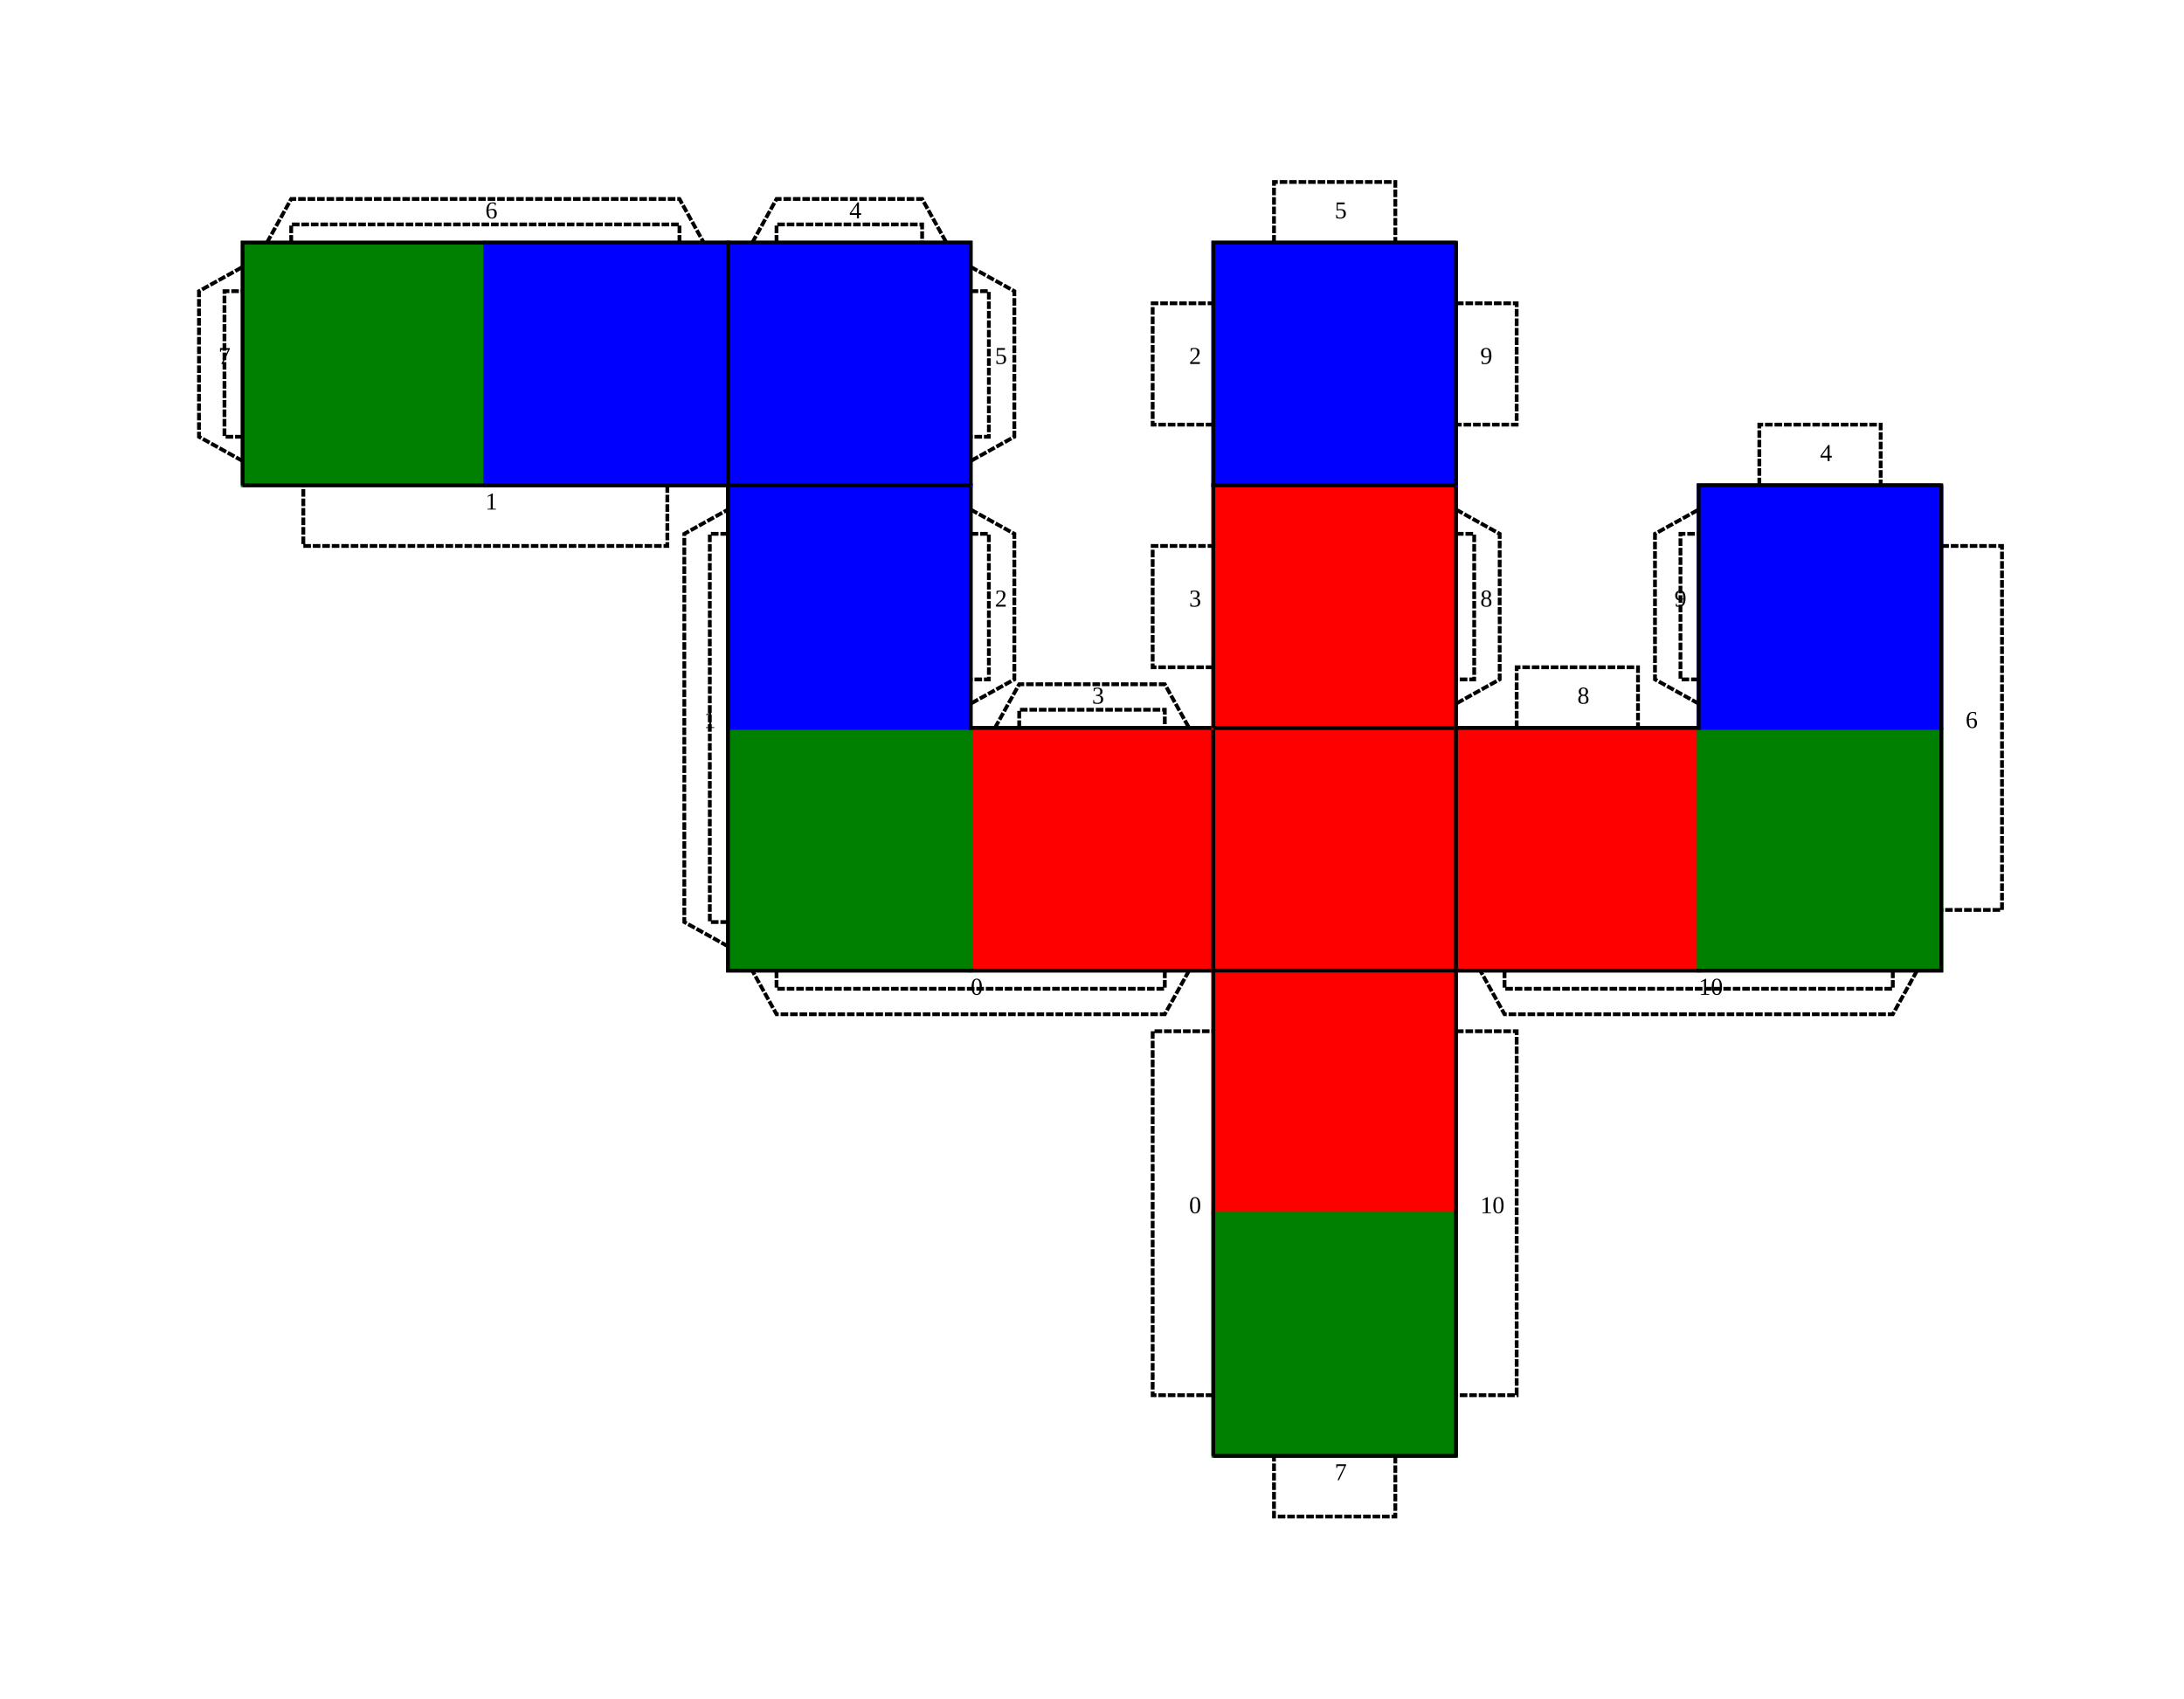
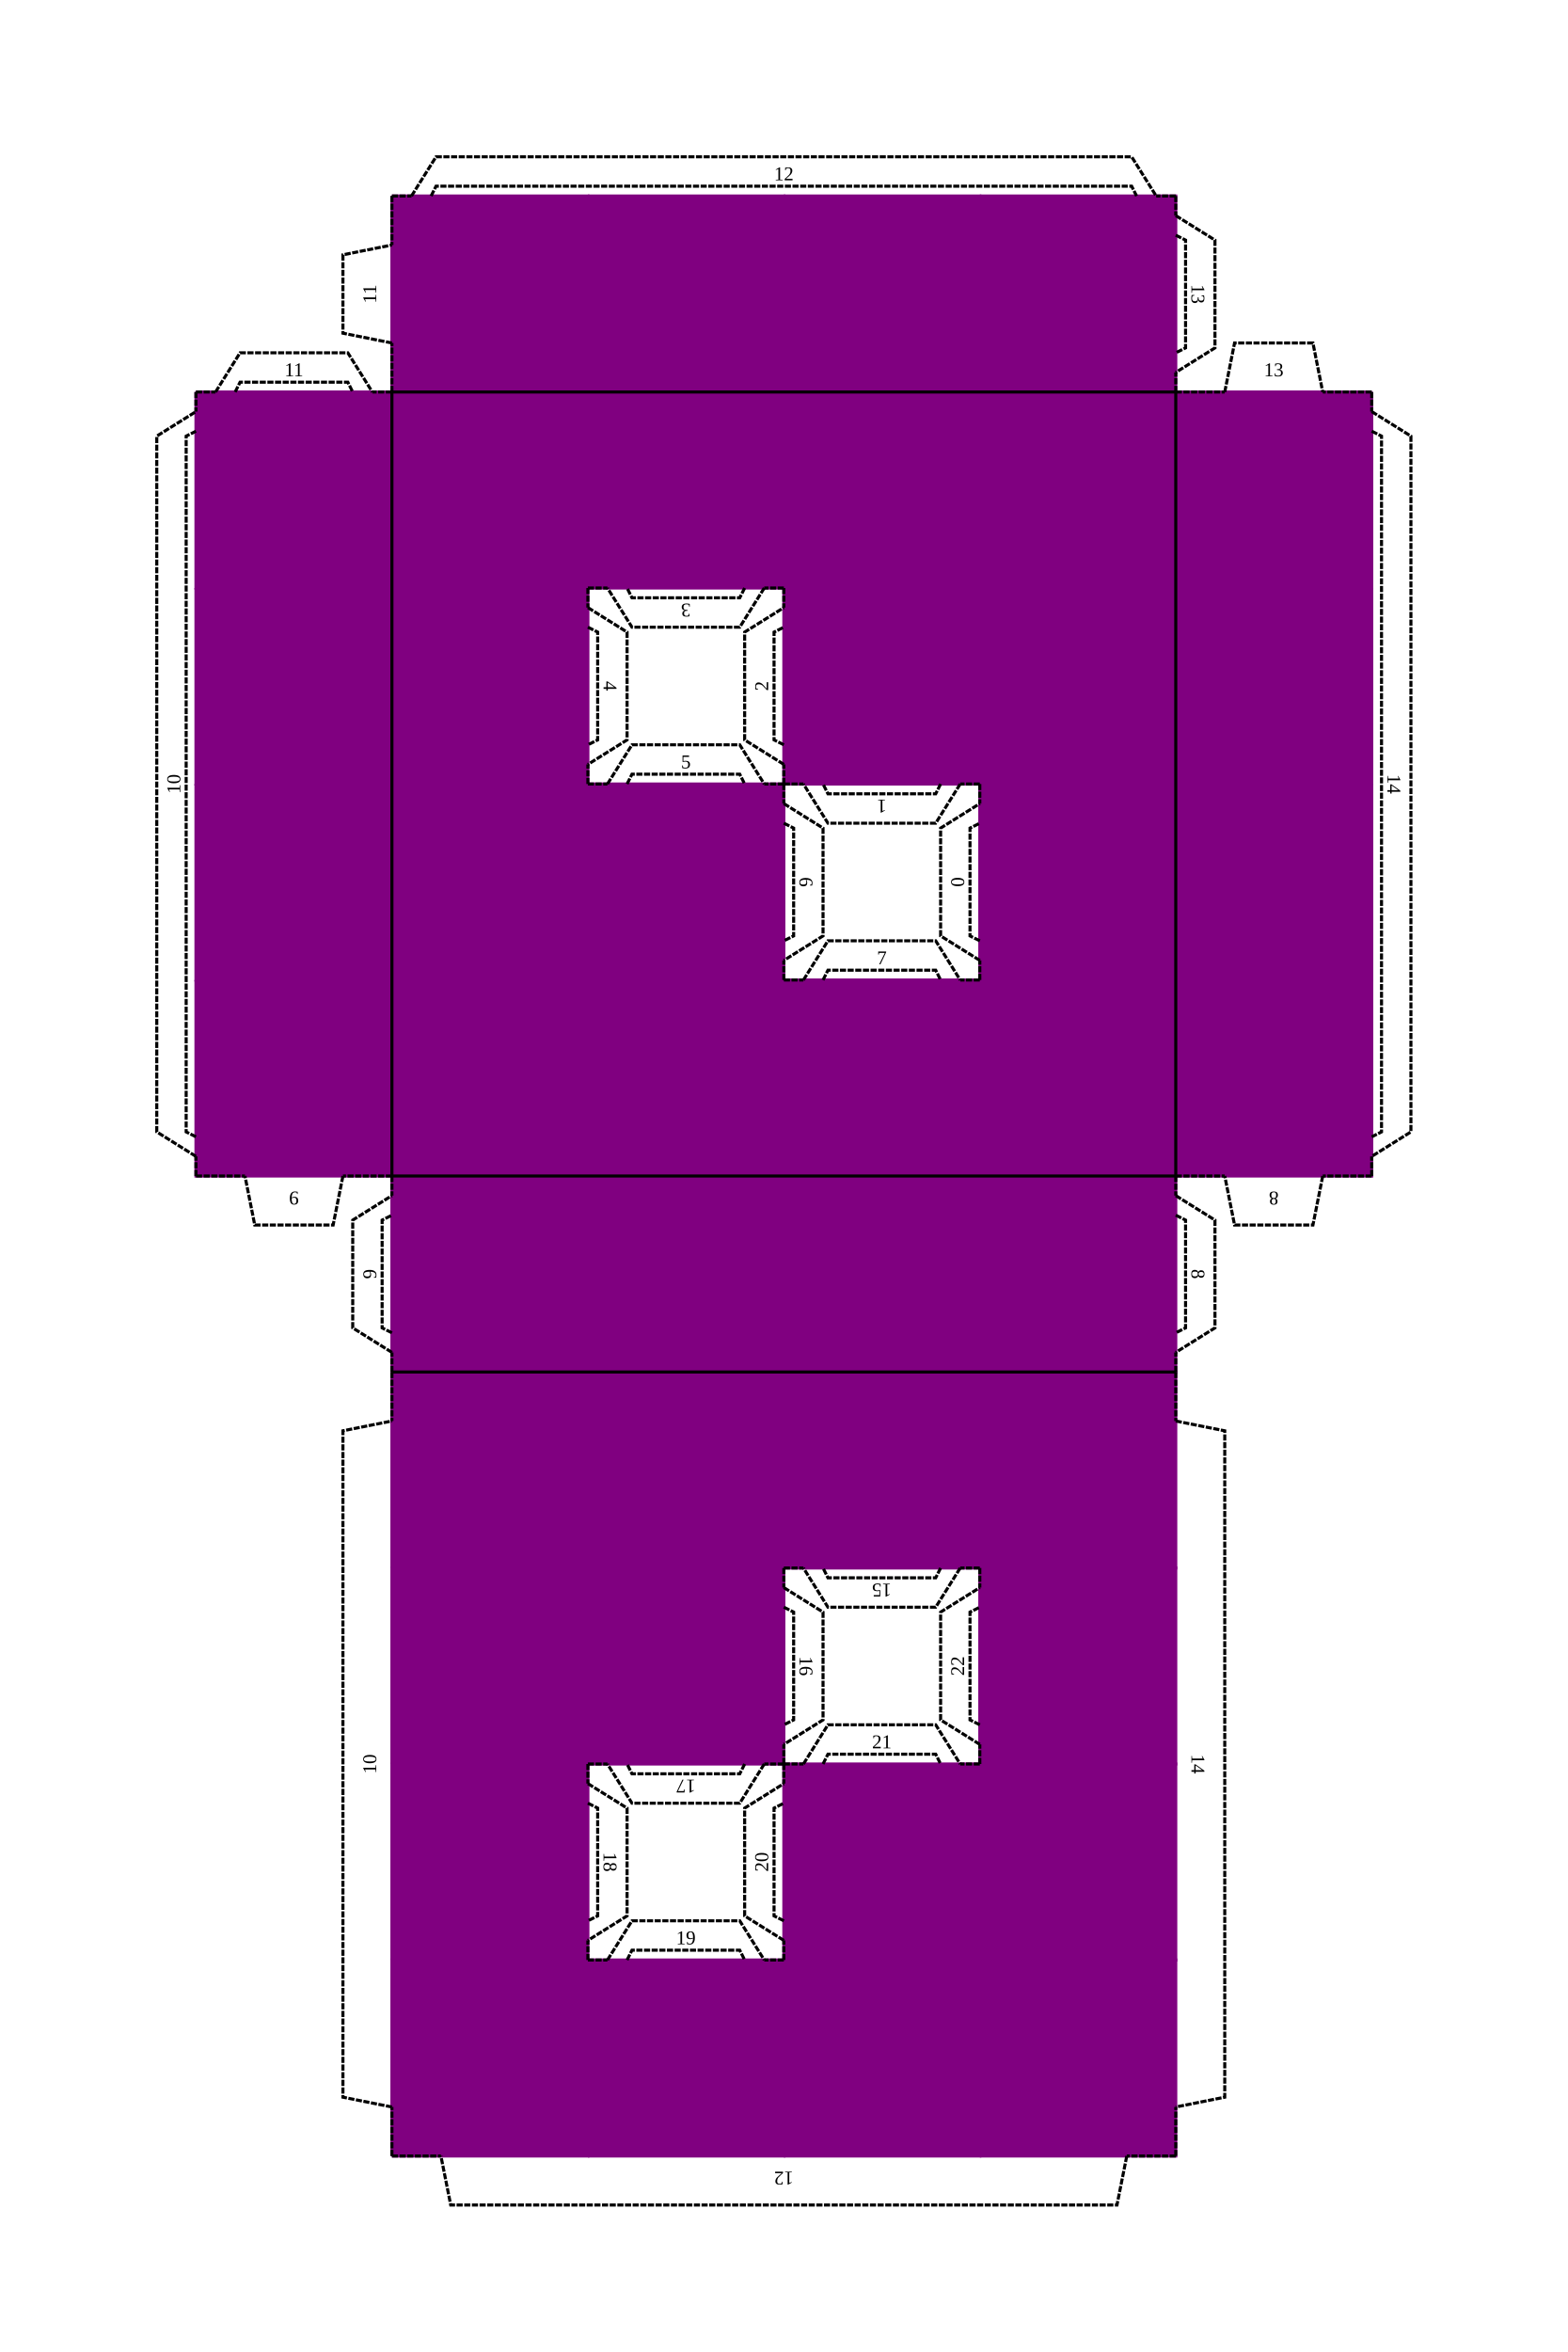
- <svg xmlns="http://www.w3.org/2000/svg" width="576" height="448">
-   <g transform="translate(448,384)">
-     <path stroke="red" fill="red" d="M-192 -192 L-192 -128 L-128 -128 L-128 -192 L-192 -192" />
-     <path stroke="green" fill="green" d="M-256 -192 L-256 -128 L-192 -128 L-192 -192 L-256 -192" />
-     <path stroke="blue" fill="blue" d="M-256 -256 L-256 -192 L-192 -192 L-192 -256 L-256 -256" />
-     <path stroke-width="1" stroke="black" fill="none" d="M-128 -192 L-128 -128 L-256 -128 L-256 -256 L-192 -256 L-192 -192 L-128 -192" />
-     <path stroke="blue" fill="blue" d="M-256 -320 L-192 -320 L-192 -256 L-256 -256 L-256 -320" />
-     <path stroke-width="1" stroke="black" fill="none" d="M-192 -256 L-256 -256 L-256 -320 L-192 -320 L-192 -256" />
-     <path stroke="red" fill="red" d="M-64 -192 L-128 -192 L-128 -128 L-64 -128 L-64 -192" />
-     <path stroke-width="1" stroke="black" fill="none" d="M-64 -128 L-128 -128 L-128 -192 L-64 -192 L-64 -128" />
-     <path stroke="green" fill="green" d="M-320 -320 L-320 -256 L-384 -256 L-384 -320 L-320 -320" />
-     <path stroke="blue" fill="blue" d="M-256 -320 L-256 -256 L-320 -256 L-320 -320 L-256 -320" />
-     <path stroke-width="1" stroke="black" fill="none" d="M-384 -256 L-384 -320 L-256 -320 L-256 -256 L-384 -256" />
-     <path stroke="red" fill="red" d="M-64 -256 L-64 -192 L-128 -192 L-128 -256 L-64 -256" />
-     <path stroke-width="1" stroke="black" fill="none" d="M-128 -192 L-128 -256 L-64 -256 L-64 -192 L-128 -192" />
-     <path stroke="red" fill="red" d="M0 -192 L0 -128 L-64 -128 L-64 -192 L0 -192" />
-     <path stroke="green" fill="green" d="M64 -192 L64 -128 L0 -128 L0 -192 L64 -192" />
-     <path stroke="blue" fill="blue" d="M64 -256 L64 -192 L0 -192 L0 -256 L64 -256" />
-     <path stroke-width="1" stroke="black" fill="none" d="M-64 -128 L-64 -192 L0 -192 L0 -256 L64 -256 L64 -128 L-64 -128" />
-     <path stroke="red" fill="red" d="M-64 -64 L-64 -128 L-128 -128 L-128 -64 L-64 -64" />
-     <path stroke="green" fill="green" d="M-64 0 L-64 -64 L-128 -64 L-128 0 L-64 0" />
-     <path stroke-width="1" stroke="black" fill="none" d="M-128 0 L-128 -128 L-64 -128 L-64 0 L-128 0" />
-     <path stroke="blue" fill="blue" d="M-64 -320 L-128 -320 L-128 -256 L-64 -256 L-64 -320" />
-     <path stroke-width="1" stroke="black" fill="none" d="M-64 -256 L-128 -256 L-128 -320 L-64 -320 L-64 -256" />
-     <path stroke-width="1" stroke-dasharray="2,0.5" stroke="black" fill="none" d="M-134.4 -128 L-140.8 -116.48 L-243.2 -116.48 L-249.6 -128" />
-     <path stroke-width="1" stroke-dasharray="2,0.5" stroke="black" fill="none" d="M-140.8 -128 L-140.8 -123.2 L-243.2 -123.2 L-243.2 -128" />
-     <text x="-192" y="-121.6" font-size="6.4" fill="black">0</text>
-     <path stroke-width="1" stroke-dasharray="2,0.5" stroke="black" fill="none" d="M-256 -134.4 L-267.52 -140.8 L-267.52 -243.2 L-256 -249.6" />
-     <path stroke-width="1" stroke-dasharray="2,0.5" stroke="black" fill="none" d="M-256 -140.8 L-260.8 -140.8 L-260.8 -243.2 L-256 -243.2" />
-     <text x="-262.4" y="-192" font-size="6.4" fill="black">1</text>
-     <path stroke-width="1" stroke-dasharray="2,0.5" stroke="black" fill="none" d="M-192 -249.6 L-180.48 -243.2 L-180.48 -204.8 L-192 -198.4" />
-     <path stroke-width="1" stroke-dasharray="2,0.5" stroke="black" fill="none" d="M-192 -243.2 L-187.2 -243.2 L-187.2 -204.8 L-192 -204.8" />
-     <text x="-185.6" y="-224" font-size="6.4" fill="black">2</text>
-     <path stroke-width="1" stroke-dasharray="2,0.5" stroke="black" fill="none" d="M-185.6 -192 L-179.2 -203.52 L-140.8 -203.52 L-134.4 -192" />
-     <path stroke-width="1" stroke-dasharray="2,0.5" stroke="black" fill="none" d="M-179.2 -192 L-179.2 -196.8 L-140.8 -196.8 L-140.8 -192" />
-     <text x="-160" y="-198.4" font-size="6.4" fill="black">3</text>
-     <path stroke-width="1" stroke-dasharray="2,0.5" stroke="black" fill="none" d="M-249.6 -320 L-243.2 -331.52 L-204.8 -331.52 L-198.4 -320" />
-     <path stroke-width="1" stroke-dasharray="2,0.5" stroke="black" fill="none" d="M-243.2 -320 L-243.2 -324.8 L-204.8 -324.8 L-204.8 -320" />
-     <text x="-224" y="-326.4" font-size="6.4" fill="black">4</text>
-     <path stroke-width="1" stroke-dasharray="2,0.5" stroke="black" fill="none" d="M-192 -313.6 L-180.48 -307.2 L-180.48 -268.8 L-192 -262.4" />
-     <path stroke-width="1" stroke-dasharray="2,0.5" stroke="black" fill="none" d="M-192 -307.2 L-187.2 -307.2 L-187.2 -268.8 L-192 -268.8" />
-     <text x="-185.6" y="-288" font-size="6.4" fill="black">5</text>
-     <path stroke-width="1" stroke-dasharray="2,0.5" stroke="black" fill="none" d="M-377.6 -320 L-371.2 -331.52 L-268.8 -331.52 L-262.4 -320" />
-     <path stroke-width="1" stroke-dasharray="2,0.5" stroke="black" fill="none" d="M-371.2 -320 L-371.2 -324.8 L-268.8 -324.8 L-268.8 -320" />
-     <text x="-320" y="-326.4" font-size="6.4" fill="black">6</text>
-     <path stroke-width="1" stroke-dasharray="2,0.5" stroke="black" fill="none" d="M-272 -256 L-272 -240 L-368 -240 L-368 -256" />
-     <text x="-320" y="-249.6" font-size="6.4" fill="black">1</text>
-     <path stroke-width="1" stroke-dasharray="2,0.5" stroke="black" fill="none" d="M-384 -262.4 L-395.52 -268.8 L-395.52 -307.2 L-384 -313.6" />
-     <path stroke-width="1" stroke-dasharray="2,0.5" stroke="black" fill="none" d="M-384 -268.8 L-388.8 -268.8 L-388.8 -307.2 L-384 -307.2" />
-     <text x="-390.4" y="-288" font-size="6.4" fill="black">7</text>
-     <path stroke-width="1" stroke-dasharray="2,0.5" stroke="black" fill="none" d="M-64 -249.6 L-52.48 -243.2 L-52.48 -204.8 L-64 -198.4" />
-     <path stroke-width="1" stroke-dasharray="2,0.5" stroke="black" fill="none" d="M-64 -243.2 L-59.2 -243.2 L-59.2 -204.8 L-64 -204.8" />
-     <text x="-57.6" y="-224" font-size="6.4" fill="black">8</text>
-     <path stroke-width="1" stroke-dasharray="2,0.5" stroke="black" fill="none" d="M-128 -208 L-144 -208 L-144 -240 L-128 -240" />
-     <text x="-134.4" y="-224" font-size="6.4" fill="black">3</text>
-     <path stroke-width="1" stroke-dasharray="2,0.5" stroke="black" fill="none" d="M-48 -192 L-48 -208 L-16 -208 L-16 -192" />
-     <text x="-32" y="-198.4" font-size="6.4" fill="black">8</text>
-     <path stroke-width="1" stroke-dasharray="2,0.5" stroke="black" fill="none" d="M0 -198.4 L-11.52 -204.8 L-11.52 -243.2 L0 -249.6" />
-     <path stroke-width="1" stroke-dasharray="2,0.5" stroke="black" fill="none" d="M0 -204.8 L-4.8 -204.8 L-4.8 -243.2 L0 -243.2" />
-     <text x="-6.4" y="-224" font-size="6.4" fill="black">9</text>
-     <path stroke-width="1" stroke-dasharray="2,0.5" stroke="black" fill="none" d="M16 -256 L16 -272 L48 -272 L48 -256" />
-     <text x="32" y="-262.4" font-size="6.4" fill="black">4</text>
-     <path stroke-width="1" stroke-dasharray="2,0.5" stroke="black" fill="none" d="M64 -240 L80 -240 L80 -144 L64 -144" />
-     <text x="70.4" y="-192" font-size="6.4" fill="black">6</text>
-     <path stroke-width="1" stroke-dasharray="2,0.5" stroke="black" fill="none" d="M57.6 -128 L51.2 -116.48 L-51.2 -116.48 L-57.6 -128" />
-     <path stroke-width="1" stroke-dasharray="2,0.5" stroke="black" fill="none" d="M51.2 -128 L51.2 -123.2 L-51.2 -123.2 L-51.2 -128" />
-     <text x="0" y="-121.6" font-size="6.4" fill="black">10</text>
-     <path stroke-width="1" stroke-dasharray="2,0.5" stroke="black" fill="none" d="M-64 -112 L-48 -112 L-48 -16 L-64 -16" />
-     <text x="-57.6" y="-64" font-size="6.4" fill="black">10</text>
-     <path stroke-width="1" stroke-dasharray="2,0.5" stroke="black" fill="none" d="M-80 0 L-80 16 L-112 16 L-112 0" />
-     <text x="-96" y="6.4" font-size="6.4" fill="black">7</text>
-     <path stroke-width="1" stroke-dasharray="2,0.5" stroke="black" fill="none" d="M-128 -16 L-144 -16 L-144 -112 L-128 -112" />
-     <text x="-134.4" y="-64" font-size="6.4" fill="black">0</text>
-     <path stroke-width="1" stroke-dasharray="2,0.5" stroke="black" fill="none" d="M-128 -272 L-144 -272 L-144 -304 L-128 -304" />
-     <text x="-134.4" y="-288" font-size="6.4" fill="black">2</text>
-     <path stroke-width="1" stroke-dasharray="2,0.5" stroke="black" fill="none" d="M-112 -320 L-112 -336 L-80 -336 L-80 -320" />
-     <text x="-96" y="-326.4" font-size="6.4" fill="black">5</text>
-     <path stroke-width="1" stroke-dasharray="2,0.5" stroke="black" fill="none" d="M-64 -304 L-48 -304 L-48 -272 L-64 -272" />
-     <text x="-57.6" y="-288" font-size="6.4" fill="black">9</text>
+ <svg xmlns="http://www.w3.org/2000/svg" width="512" height="768">
+   <g transform="translate(448,448)">
+     <path stroke="purple" fill="purple" d="M-128 -128 L-128 -64 L-64 -64 L-64 -128 L-128 -128" />
+     <path stroke="purple" fill="purple" d="M-192 -128 L-192 -64 L-128 -64 L-128 -128 L-192 -128" />
+     <path stroke="purple" fill="purple" d="M-256 -128 L-256 -64 L-192 -64 L-192 -128 L-256 -128" />
+     <path stroke="purple" fill="purple" d="M-320 -128 L-320 -64 L-256 -64 L-256 -128 L-320 -128" />
+     <path stroke="purple" fill="purple" d="M-128 -192 L-128 -128 L-64 -128 L-64 -192 L-128 -192" />
+     <path stroke="purple" fill="purple" d="M-256 -192 L-256 -128 L-192 -128 L-192 -192 L-256 -192" />
+     <path stroke="purple" fill="purple" d="M-320 -192 L-320 -128 L-256 -128 L-256 -192 L-320 -192" />
+     <path stroke="purple" fill="purple" d="M-128 -256 L-128 -192 L-64 -192 L-64 -256 L-128 -256" />
+     <path stroke="purple" fill="purple" d="M-192 -256 L-192 -192 L-128 -192 L-128 -256 L-192 -256" />
+     <path stroke="purple" fill="purple" d="M-320 -256 L-320 -192 L-256 -192 L-256 -256 L-320 -256" />
+     <path stroke="purple" fill="purple" d="M-128 -320 L-128 -256 L-64 -256 L-64 -320 L-128 -320" />
+     <path stroke="purple" fill="purple" d="M-192 -320 L-192 -256 L-128 -256 L-128 -320 L-192 -320" />
+     <path stroke="purple" fill="purple" d="M-256 -320 L-256 -256 L-192 -256 L-192 -320 L-256 -320" />
+     <path stroke="purple" fill="purple" d="M-320 -320 L-320 -256 L-256 -256 L-256 -320 L-320 -320" />
+     <path stroke="purple" fill="purple" d="M-128 0 L-64 0 L-64 -64 L-128 -64 L-128 0" />
+     <path stroke="purple" fill="purple" d="M-192 0 L-128 0 L-128 -64 L-192 -64 L-192 0" />
+     <path stroke="purple" fill="purple" d="M-256 0 L-192 0 L-192 -64 L-256 -64 L-256 0" />
+     <path stroke="purple" fill="purple" d="M-320 0 L-256 0 L-256 -64 L-320 -64 L-320 0" />
+     <path stroke="purple" fill="purple" d="M-384 -128 L-320 -128 L-320 -64 L-384 -64 L-384 -128" />
+     <path stroke="purple" fill="purple" d="M-384 -192 L-320 -192 L-320 -128 L-384 -128 L-384 -192" />
+     <path stroke="purple" fill="purple" d="M-384 -256 L-320 -256 L-320 -192 L-384 -192 L-384 -256" />
+     <path stroke="purple" fill="purple" d="M-384 -320 L-320 -320 L-320 -256 L-384 -256 L-384 -320" />
+     <path stroke="purple" fill="purple" d="M-128 -384 L-64 -384 L-64 -320 L-128 -320 L-128 -384" />
+     <path stroke="purple" fill="purple" d="M-192 -384 L-128 -384 L-128 -320 L-192 -320 L-192 -384" />
+     <path stroke="purple" fill="purple" d="M-256 -384 L-192 -384 L-192 -320 L-256 -320 L-256 -384" />
+     <path stroke="purple" fill="purple" d="M-320 -384 L-256 -384 L-256 -320 L-320 -320 L-320 -384" />
+     <path stroke="purple" fill="purple" d="M0 -128 L-64 -128 L-64 -64 L0 -64 L0 -128" />
+     <path stroke="purple" fill="purple" d="M0 -192 L-64 -192 L-64 -128 L0 -128 L0 -192" />
+     <path stroke="purple" fill="purple" d="M0 -256 L-64 -256 L-64 -192 L0 -192 L0 -256" />
+     <path stroke="purple" fill="purple" d="M0 -320 L-64 -320 L-64 -256 L0 -256 L0 -320" />
+     <path stroke="purple" fill="purple" d="M-128 64 L-128 0 L-64 0 L-64 64 L-128 64" />
+     <path stroke="purple" fill="purple" d="M-192 64 L-192 0 L-128 0 L-128 64 L-192 64" />
+     <path stroke="purple" fill="purple" d="M-256 64 L-256 0 L-192 0 L-192 64 L-256 64" />
+     <path stroke="purple" fill="purple" d="M-320 64 L-320 0 L-256 0 L-256 64 L-320 64" />
+     <path stroke="purple" fill="purple" d="M-128 128 L-128 64 L-64 64 L-64 128 L-128 128" />
+     <path stroke="purple" fill="purple" d="M-256 128 L-256 64 L-192 64 L-192 128 L-256 128" />
+     <path stroke="purple" fill="purple" d="M-320 128 L-320 64 L-256 64 L-256 128 L-320 128" />
+     <path stroke="purple" fill="purple" d="M-128 192 L-128 128 L-64 128 L-64 192 L-128 192" />
+     <path stroke="purple" fill="purple" d="M-192 192 L-192 128 L-128 128 L-128 192 L-192 192" />
+     <path stroke="purple" fill="purple" d="M-320 192 L-320 128 L-256 128 L-256 192 L-320 192" />
+     <path stroke="purple" fill="purple" d="M-128 256 L-128 192 L-64 192 L-64 256 L-128 256" />
+     <path stroke="purple" fill="purple" d="M-192 256 L-192 192 L-128 192 L-128 256 L-192 256" />
+     <path stroke="purple" fill="purple" d="M-256 256 L-256 192 L-192 192 L-192 256 L-256 256" />
+     <path stroke="purple" fill="purple" d="M-320 256 L-320 192 L-256 192 L-256 256 L-320 256" />
+     <path stroke-width="1" stroke-dasharray="2,0.5" stroke="black" fill="none" d="M-128 -134.4 L-140.8 -142.4 L-140.8 -177.6 L-128 -185.6" />
+     <path stroke-width="1" stroke-dasharray="2,0.5" stroke="black" fill="none" d="M-128 -140.8 L-131.2 -142.4 L-131.2 -177.6 L-128 -179.2" />
+     <path stroke-width="1" stroke-dasharray="2,0.5" stroke="black" fill="none" d="M-128 -128 L-128 -134.4" />
+     <path stroke-width="1" stroke-dasharray="2,0.5" stroke="black" fill="none" d="M-128 -192 L-128 -185.6" />
+     <text font-size="6.4" fill="black" text-anchor="middle" transform="matrix(0,-1,1,0,-133.12,-160)">0</text>
+     <path stroke-width="1" stroke-dasharray="2,0.5" stroke="black" fill="none" d="M-134.4 -192 L-142.4 -179.2 L-177.6 -179.2 L-185.6 -192" />
+     <path stroke-width="1" stroke-dasharray="2,0.5" stroke="black" fill="none" d="M-140.8 -192 L-142.4 -188.8 L-177.6 -188.8 L-179.2 -192" />
+     <path stroke-width="1" stroke-dasharray="2,0.5" stroke="black" fill="none" d="M-128 -192 L-134.4 -192" />
+     <path stroke-width="1" stroke-dasharray="2,0.5" stroke="black" fill="none" d="M-192 -192 L-185.6 -192" />
+     <text font-size="6.4" fill="black" text-anchor="middle" transform="matrix(-1,0,0,-1,-160,-186.88)">1</text>
+     <path stroke-width="1" stroke-dasharray="2,0.5" stroke="black" fill="none" d="M-192 -198.4 L-204.8 -206.4 L-204.8 -241.6 L-192 -249.6" />
+     <path stroke-width="1" stroke-dasharray="2,0.5" stroke="black" fill="none" d="M-192 -204.8 L-195.2 -206.4 L-195.2 -241.6 L-192 -243.2" />
+     <path stroke-width="1" stroke-dasharray="2,0.5" stroke="black" fill="none" d="M-192 -192 L-192 -198.4" />
+     <path stroke-width="1" stroke-dasharray="2,0.5" stroke="black" fill="none" d="M-192 -256 L-192 -249.6" />
+     <text font-size="6.4" fill="black" text-anchor="middle" transform="matrix(0,-1,1,0,-197.12,-224)">2</text>
+     <path stroke-width="1" stroke-dasharray="2,0.5" stroke="black" fill="none" d="M-198.4 -256 L-206.4 -243.2 L-241.6 -243.2 L-249.6 -256" />
+     <path stroke-width="1" stroke-dasharray="2,0.5" stroke="black" fill="none" d="M-204.8 -256 L-206.4 -252.8 L-241.6 -252.8 L-243.2 -256" />
+     <path stroke-width="1" stroke-dasharray="2,0.5" stroke="black" fill="none" d="M-192 -256 L-198.4 -256" />
+     <path stroke-width="1" stroke-dasharray="2,0.5" stroke="black" fill="none" d="M-256 -256 L-249.6 -256" />
+     <text font-size="6.4" fill="black" text-anchor="middle" transform="matrix(-1,0,0,-1,-224,-250.88)">3</text>
+     <path stroke-width="1" stroke-dasharray="2,0.5" stroke="black" fill="none" d="M-256 -249.6 L-243.2 -241.6 L-243.2 -206.4 L-256 -198.4" />
+     <path stroke-width="1" stroke-dasharray="2,0.5" stroke="black" fill="none" d="M-256 -243.2 L-252.8 -241.6 L-252.8 -206.4 L-256 -204.8" />
+     <path stroke-width="1" stroke-dasharray="2,0.5" stroke="black" fill="none" d="M-256 -256 L-256 -249.6" />
+     <path stroke-width="1" stroke-dasharray="2,0.5" stroke="black" fill="none" d="M-256 -192 L-256 -198.4" />
+     <text font-size="6.4" fill="black" text-anchor="middle" transform="matrix(0,1,-1,0,-250.88,-224)">4</text>
+     <path stroke-width="1" stroke-dasharray="2,0.5" stroke="black" fill="none" d="M-249.6 -192 L-241.6 -204.8 L-206.4 -204.8 L-198.4 -192" />
+     <path stroke-width="1" stroke-dasharray="2,0.5" stroke="black" fill="none" d="M-243.2 -192 L-241.6 -195.2 L-206.4 -195.2 L-204.8 -192" />
+     <path stroke-width="1" stroke-dasharray="2,0.5" stroke="black" fill="none" d="M-256 -192 L-249.6 -192" />
+     <path stroke-width="1" stroke-dasharray="2,0.5" stroke="black" fill="none" d="M-192 -192 L-198.4 -192" />
+     <text font-size="6.4" fill="black" text-anchor="middle" transform="matrix(1,0,0,1,-224,-197.12)">5</text>
+     <path stroke-width="1" stroke-dasharray="2,0.5" stroke="black" fill="none" d="M-192 -185.6 L-179.2 -177.6 L-179.2 -142.4 L-192 -134.4" />
+     <path stroke-width="1" stroke-dasharray="2,0.5" stroke="black" fill="none" d="M-192 -179.2 L-188.8 -177.6 L-188.8 -142.4 L-192 -140.8" />
+     <path stroke-width="1" stroke-dasharray="2,0.5" stroke="black" fill="none" d="M-192 -192 L-192 -185.6" />
+     <path stroke-width="1" stroke-dasharray="2,0.5" stroke="black" fill="none" d="M-192 -128 L-192 -134.4" />
+     <text font-size="6.4" fill="black" text-anchor="middle" transform="matrix(0,1,-1,0,-186.88,-160)">6</text>
+     <path stroke-width="1" stroke-dasharray="2,0.5" stroke="black" fill="none" d="M-185.6 -128 L-177.6 -140.8 L-142.4 -140.8 L-134.4 -128" />
+     <path stroke-width="1" stroke-dasharray="2,0.5" stroke="black" fill="none" d="M-179.2 -128 L-177.6 -131.2 L-142.4 -131.2 L-140.8 -128" />
+     <path stroke-width="1" stroke-dasharray="2,0.5" stroke="black" fill="none" d="M-192 -128 L-185.6 -128" />
+     <path stroke-width="1" stroke-dasharray="2,0.5" stroke="black" fill="none" d="M-128 -128 L-134.4 -128" />
+     <text font-size="6.4" fill="black" text-anchor="middle" transform="matrix(1,0,0,1,-160,-133.12)">7</text>
+     <path stroke-width="1" stroke-dasharray="2,0.5" stroke="black" fill="none" d="M-64 -57.6 L-51.2 -49.6 L-51.2 -14.4 L-64 -6.4" />
+     <path stroke-width="1" stroke-dasharray="2,0.5" stroke="black" fill="none" d="M-64 -51.2 L-60.8 -49.6 L-60.8 -14.4 L-64 -12.8" />
+     <path stroke-width="1" stroke-dasharray="2,0.5" stroke="black" fill="none" d="M-64 -64 L-64 -57.6" />
+     <path stroke-width="1" stroke-dasharray="2,0.5" stroke="black" fill="none" d="M-64 0 L-64 -6.4" />
+     <text font-size="6.4" fill="black" text-anchor="middle" transform="matrix(0,1,-1,0,-58.88,-32)">8</text>
+     <path stroke-width="1" stroke-dasharray="2,0.5" stroke="black" fill="none" d="M-320 -6.4 L-332.8 -14.4 L-332.8 -49.6 L-320 -57.6" />
+     <path stroke-width="1" stroke-dasharray="2,0.5" stroke="black" fill="none" d="M-320 -12.8 L-323.2 -14.4 L-323.2 -49.6 L-320 -51.2" />
+     <path stroke-width="1" stroke-dasharray="2,0.5" stroke="black" fill="none" d="M-320 0 L-320 -6.4" />
+     <path stroke-width="1" stroke-dasharray="2,0.5" stroke="black" fill="none" d="M-320 -64 L-320 -57.6" />
+     <text font-size="6.4" fill="black" text-anchor="middle" transform="matrix(0,-1,1,0,-325.12,-32)">9</text>
+     <path stroke-width="1" stroke-dasharray="2,0.5" stroke="black" fill="none" d="M-384 -70.4 L-396.8 -78.4 L-396.8 -305.6 L-384 -313.6" />
+     <path stroke-width="1" stroke-dasharray="2,0.5" stroke="black" fill="none" d="M-384 -76.8 L-387.2 -78.4 L-387.2 -305.6 L-384 -307.2" />
+     <path stroke-width="1" stroke-dasharray="2,0.5" stroke="black" fill="none" d="M-384 -64 L-384 -70.4" />
+     <path stroke-width="1" stroke-dasharray="2,0.5" stroke="black" fill="none" d="M-384 -320 L-384 -313.6" />
+     <text font-size="6.4" fill="black" text-anchor="middle" transform="matrix(0,-1,1,0,-389.12,-192)">10</text>
+     <path stroke-width="1" stroke-dasharray="2,0.5" stroke="black" fill="none" d="M-377.6 -320 L-369.6 -332.8 L-334.4 -332.8 L-326.4 -320" />
+     <path stroke-width="1" stroke-dasharray="2,0.5" stroke="black" fill="none" d="M-371.2 -320 L-369.6 -323.2 L-334.4 -323.2 L-332.8 -320" />
+     <path stroke-width="1" stroke-dasharray="2,0.5" stroke="black" fill="none" d="M-384 -320 L-377.6 -320" />
+     <path stroke-width="1" stroke-dasharray="2,0.5" stroke="black" fill="none" d="M-320 -320 L-326.4 -320" />
+     <text font-size="6.4" fill="black" text-anchor="middle" transform="matrix(1,0,0,1,-352,-325.12)">11</text>
+     <path stroke-width="1" stroke-dasharray="2,0.5" stroke="black" fill="none" d="M-336 -64 L-339.2 -48 L-364.8 -48 L-368 -64" />
+     <path stroke-width="1" stroke-dasharray="2,0.5" stroke="black" fill="none" d="M-320 -64 L-336 -64" />
+     <path stroke-width="1" stroke-dasharray="2,0.5" stroke="black" fill="none" d="M-384 -64 L-368 -64" />
+     <text font-size="6.4" fill="black" text-anchor="middle" transform="matrix(-1,0,0,-1,-352,-58.88)">9</text>
+     <path stroke-width="1" stroke-dasharray="2,0.5" stroke="black" fill="none" d="M-320 -336 L-336 -339.2 L-336 -364.8 L-320 -368" />
+     <path stroke-width="1" stroke-dasharray="2,0.5" stroke="black" fill="none" d="M-320 -320 L-320 -336" />
+     <path stroke-width="1" stroke-dasharray="2,0.5" stroke="black" fill="none" d="M-320 -384 L-320 -368" />
+     <text font-size="6.4" fill="black" text-anchor="middle" transform="matrix(0,-1,1,0,-325.12,-352)">11</text>
+     <path stroke-width="1" stroke-dasharray="2,0.5" stroke="black" fill="none" d="M-313.6 -384 L-305.6 -396.8 L-78.4 -396.8 L-70.4 -384" />
+     <path stroke-width="1" stroke-dasharray="2,0.5" stroke="black" fill="none" d="M-307.2 -384 L-305.6 -387.2 L-78.4 -387.2 L-76.8 -384" />
+     <path stroke-width="1" stroke-dasharray="2,0.5" stroke="black" fill="none" d="M-320 -384 L-313.6 -384" />
+     <path stroke-width="1" stroke-dasharray="2,0.5" stroke="black" fill="none" d="M-64 -384 L-70.4 -384" />
+     <text font-size="6.4" fill="black" text-anchor="middle" transform="matrix(1,0,0,1,-192,-389.12)">12</text>
+     <path stroke-width="1" stroke-dasharray="2,0.5" stroke="black" fill="none" d="M-64 -377.6 L-51.2 -369.6 L-51.2 -334.4 L-64 -326.4" />
+     <path stroke-width="1" stroke-dasharray="2,0.5" stroke="black" fill="none" d="M-64 -371.2 L-60.8 -369.6 L-60.8 -334.4 L-64 -332.8" />
+     <path stroke-width="1" stroke-dasharray="2,0.5" stroke="black" fill="none" d="M-64 -384 L-64 -377.6" />
+     <path stroke-width="1" stroke-dasharray="2,0.5" stroke="black" fill="none" d="M-64 -320 L-64 -326.4" />
+     <text font-size="6.4" fill="black" text-anchor="middle" transform="matrix(0,1,-1,0,-58.88,-352)">13</text>
+     <path stroke-width="1" stroke-dasharray="2,0.5" stroke="black" fill="none" d="M-48 -320 L-44.8 -336 L-19.2 -336 L-16 -320" />
+     <path stroke-width="1" stroke-dasharray="2,0.5" stroke="black" fill="none" d="M-64 -320 L-48 -320" />
+     <path stroke-width="1" stroke-dasharray="2,0.5" stroke="black" fill="none" d="M0 -320 L-16 -320" />
+     <text font-size="6.4" fill="black" text-anchor="middle" transform="matrix(1,0,0,1,-32,-325.12)">13</text>
+     <path stroke-width="1" stroke-dasharray="2,0.5" stroke="black" fill="none" d="M0 -313.6 L12.8 -305.6 L12.8 -78.4 L0 -70.4" />
+     <path stroke-width="1" stroke-dasharray="2,0.5" stroke="black" fill="none" d="M0 -307.2 L3.2 -305.6 L3.2 -78.4 L0 -76.8" />
+     <path stroke-width="1" stroke-dasharray="2,0.5" stroke="black" fill="none" d="M0 -320 L0 -313.6" />
+     <path stroke-width="1" stroke-dasharray="2,0.5" stroke="black" fill="none" d="M0 -64 L0 -70.4" />
+     <text font-size="6.4" fill="black" text-anchor="middle" transform="matrix(0,1,-1,0,5.12,-192)">14</text>
+     <path stroke-width="1" stroke-dasharray="2,0.5" stroke="black" fill="none" d="M-16 -64 L-19.2 -48 L-44.8 -48 L-48 -64" />
+     <path stroke-width="1" stroke-dasharray="2,0.5" stroke="black" fill="none" d="M0 -64 L-16 -64" />
+     <path stroke-width="1" stroke-dasharray="2,0.5" stroke="black" fill="none" d="M-64 -64 L-48 -64" />
+     <text font-size="6.4" fill="black" text-anchor="middle" transform="matrix(-1,0,0,-1,-32,-58.88)">8</text>
+     <path stroke-width="1" stroke-dasharray="2,0.5" stroke="black" fill="none" d="M-80 256 L-83.2 272 L-300.8 272 L-304 256" />
+     <path stroke-width="1" stroke-dasharray="2,0.5" stroke="black" fill="none" d="M-64 256 L-80 256" />
+     <path stroke-width="1" stroke-dasharray="2,0.5" stroke="black" fill="none" d="M-320 256 L-304 256" />
+     <text font-size="6.4" fill="black" text-anchor="middle" transform="matrix(-1,0,0,-1,-192,261.12)">12</text>
+     <path stroke-width="1" stroke-dasharray="2,0.5" stroke="black" fill="none" d="M-320 240 L-336 236.8 L-336 19.2 L-320 16" />
+     <path stroke-width="1" stroke-dasharray="2,0.5" stroke="black" fill="none" d="M-320 256 L-320 240" />
+     <path stroke-width="1" stroke-dasharray="2,0.5" stroke="black" fill="none" d="M-320 0 L-320 16" />
+     <text font-size="6.4" fill="black" text-anchor="middle" transform="matrix(0,-1,1,0,-325.12,128)">10</text>
+     <path stroke-width="1" stroke-dasharray="2,0.5" stroke="black" fill="none" d="M-134.4 64 L-142.4 76.8 L-177.6 76.8 L-185.6 64" />
+     <path stroke-width="1" stroke-dasharray="2,0.5" stroke="black" fill="none" d="M-140.8 64 L-142.4 67.2 L-177.6 67.2 L-179.2 64" />
+     <path stroke-width="1" stroke-dasharray="2,0.5" stroke="black" fill="none" d="M-128 64 L-134.4 64" />
+     <path stroke-width="1" stroke-dasharray="2,0.5" stroke="black" fill="none" d="M-192 64 L-185.6 64" />
+     <text font-size="6.4" fill="black" text-anchor="middle" transform="matrix(-1,0,0,-1,-160,69.12)">15</text>
+     <path stroke-width="1" stroke-dasharray="2,0.5" stroke="black" fill="none" d="M-192 70.4 L-179.2 78.4 L-179.2 113.6 L-192 121.6" />
+     <path stroke-width="1" stroke-dasharray="2,0.5" stroke="black" fill="none" d="M-192 76.8 L-188.8 78.4 L-188.8 113.6 L-192 115.2" />
+     <path stroke-width="1" stroke-dasharray="2,0.5" stroke="black" fill="none" d="M-192 64 L-192 70.4" />
+     <path stroke-width="1" stroke-dasharray="2,0.5" stroke="black" fill="none" d="M-192 128 L-192 121.6" />
+     <text font-size="6.4" fill="black" text-anchor="middle" transform="matrix(0,1,-1,0,-186.88,96)">16</text>
+     <path stroke-width="1" stroke-dasharray="2,0.5" stroke="black" fill="none" d="M-198.4 128 L-206.4 140.8 L-241.6 140.8 L-249.6 128" />
+     <path stroke-width="1" stroke-dasharray="2,0.5" stroke="black" fill="none" d="M-204.8 128 L-206.4 131.2 L-241.6 131.2 L-243.2 128" />
+     <path stroke-width="1" stroke-dasharray="2,0.5" stroke="black" fill="none" d="M-192 128 L-198.4 128" />
+     <path stroke-width="1" stroke-dasharray="2,0.5" stroke="black" fill="none" d="M-256 128 L-249.6 128" />
+     <text font-size="6.4" fill="black" text-anchor="middle" transform="matrix(-1,0,0,-1,-224,133.12)">17</text>
+     <path stroke-width="1" stroke-dasharray="2,0.5" stroke="black" fill="none" d="M-256 134.4 L-243.2 142.4 L-243.2 177.6 L-256 185.6" />
+     <path stroke-width="1" stroke-dasharray="2,0.5" stroke="black" fill="none" d="M-256 140.8 L-252.8 142.4 L-252.8 177.6 L-256 179.2" />
+     <path stroke-width="1" stroke-dasharray="2,0.5" stroke="black" fill="none" d="M-256 128 L-256 134.4" />
+     <path stroke-width="1" stroke-dasharray="2,0.5" stroke="black" fill="none" d="M-256 192 L-256 185.6" />
+     <text font-size="6.4" fill="black" text-anchor="middle" transform="matrix(0,1,-1,0,-250.88,160)">18</text>
+     <path stroke-width="1" stroke-dasharray="2,0.5" stroke="black" fill="none" d="M-249.6 192 L-241.6 179.2 L-206.4 179.2 L-198.4 192" />
+     <path stroke-width="1" stroke-dasharray="2,0.5" stroke="black" fill="none" d="M-243.2 192 L-241.6 188.8 L-206.4 188.8 L-204.8 192" />
+     <path stroke-width="1" stroke-dasharray="2,0.5" stroke="black" fill="none" d="M-256 192 L-249.6 192" />
+     <path stroke-width="1" stroke-dasharray="2,0.5" stroke="black" fill="none" d="M-192 192 L-198.4 192" />
+     <text font-size="6.4" fill="black" text-anchor="middle" transform="matrix(1,0,0,1,-224,186.88)">19</text>
+     <path stroke-width="1" stroke-dasharray="2,0.5" stroke="black" fill="none" d="M-192 185.6 L-204.8 177.6 L-204.8 142.4 L-192 134.4" />
+     <path stroke-width="1" stroke-dasharray="2,0.5" stroke="black" fill="none" d="M-192 179.2 L-195.2 177.6 L-195.2 142.4 L-192 140.8" />
+     <path stroke-width="1" stroke-dasharray="2,0.5" stroke="black" fill="none" d="M-192 192 L-192 185.6" />
+     <path stroke-width="1" stroke-dasharray="2,0.5" stroke="black" fill="none" d="M-192 128 L-192 134.4" />
+     <text font-size="6.4" fill="black" text-anchor="middle" transform="matrix(0,-1,1,0,-197.12,160)">20</text>
+     <path stroke-width="1" stroke-dasharray="2,0.5" stroke="black" fill="none" d="M-185.6 128 L-177.6 115.2 L-142.4 115.2 L-134.4 128" />
+     <path stroke-width="1" stroke-dasharray="2,0.5" stroke="black" fill="none" d="M-179.2 128 L-177.6 124.8 L-142.4 124.8 L-140.8 128" />
+     <path stroke-width="1" stroke-dasharray="2,0.5" stroke="black" fill="none" d="M-192 128 L-185.6 128" />
+     <path stroke-width="1" stroke-dasharray="2,0.5" stroke="black" fill="none" d="M-128 128 L-134.4 128" />
+     <text font-size="6.4" fill="black" text-anchor="middle" transform="matrix(1,0,0,1,-160,122.88)">21</text>
+     <path stroke-width="1" stroke-dasharray="2,0.5" stroke="black" fill="none" d="M-128 121.6 L-140.8 113.6 L-140.8 78.4 L-128 70.4" />
+     <path stroke-width="1" stroke-dasharray="2,0.5" stroke="black" fill="none" d="M-128 115.2 L-131.2 113.6 L-131.2 78.4 L-128 76.8" />
+     <path stroke-width="1" stroke-dasharray="2,0.5" stroke="black" fill="none" d="M-128 128 L-128 121.6" />
+     <path stroke-width="1" stroke-dasharray="2,0.5" stroke="black" fill="none" d="M-128 64 L-128 70.4" />
+     <text font-size="6.4" fill="black" text-anchor="middle" transform="matrix(0,-1,1,0,-133.12,96)">22</text>
+     <path stroke-width="1" stroke-dasharray="2,0.5" stroke="black" fill="none" d="M-64 16 L-48 19.2 L-48 236.8 L-64 240" />
+     <path stroke-width="1" stroke-dasharray="2,0.5" stroke="black" fill="none" d="M-64 0 L-64 16" />
+     <path stroke-width="1" stroke-dasharray="2,0.5" stroke="black" fill="none" d="M-64 256 L-64 240" />
+     <text font-size="6.4" fill="black" text-anchor="middle" transform="matrix(0,1,-1,0,-58.88,128)">14</text>
+     <line x1="-64" y1="-64" x2="-320" y2="-64" stroke="black" stroke-width="1" />
+     <line x1="-320" y1="-64" x2="-320" y2="-320" stroke="black" stroke-width="1" />
+     <line x1="-320" y1="-320" x2="-64" y2="-320" stroke="black" stroke-width="1" />
+     <line x1="-64" y1="-320" x2="-64" y2="-64" stroke="black" stroke-width="1" />
+     <line x1="-64" y1="0" x2="-320" y2="0" stroke="black" stroke-width="1" />
  </g>
</svg>
